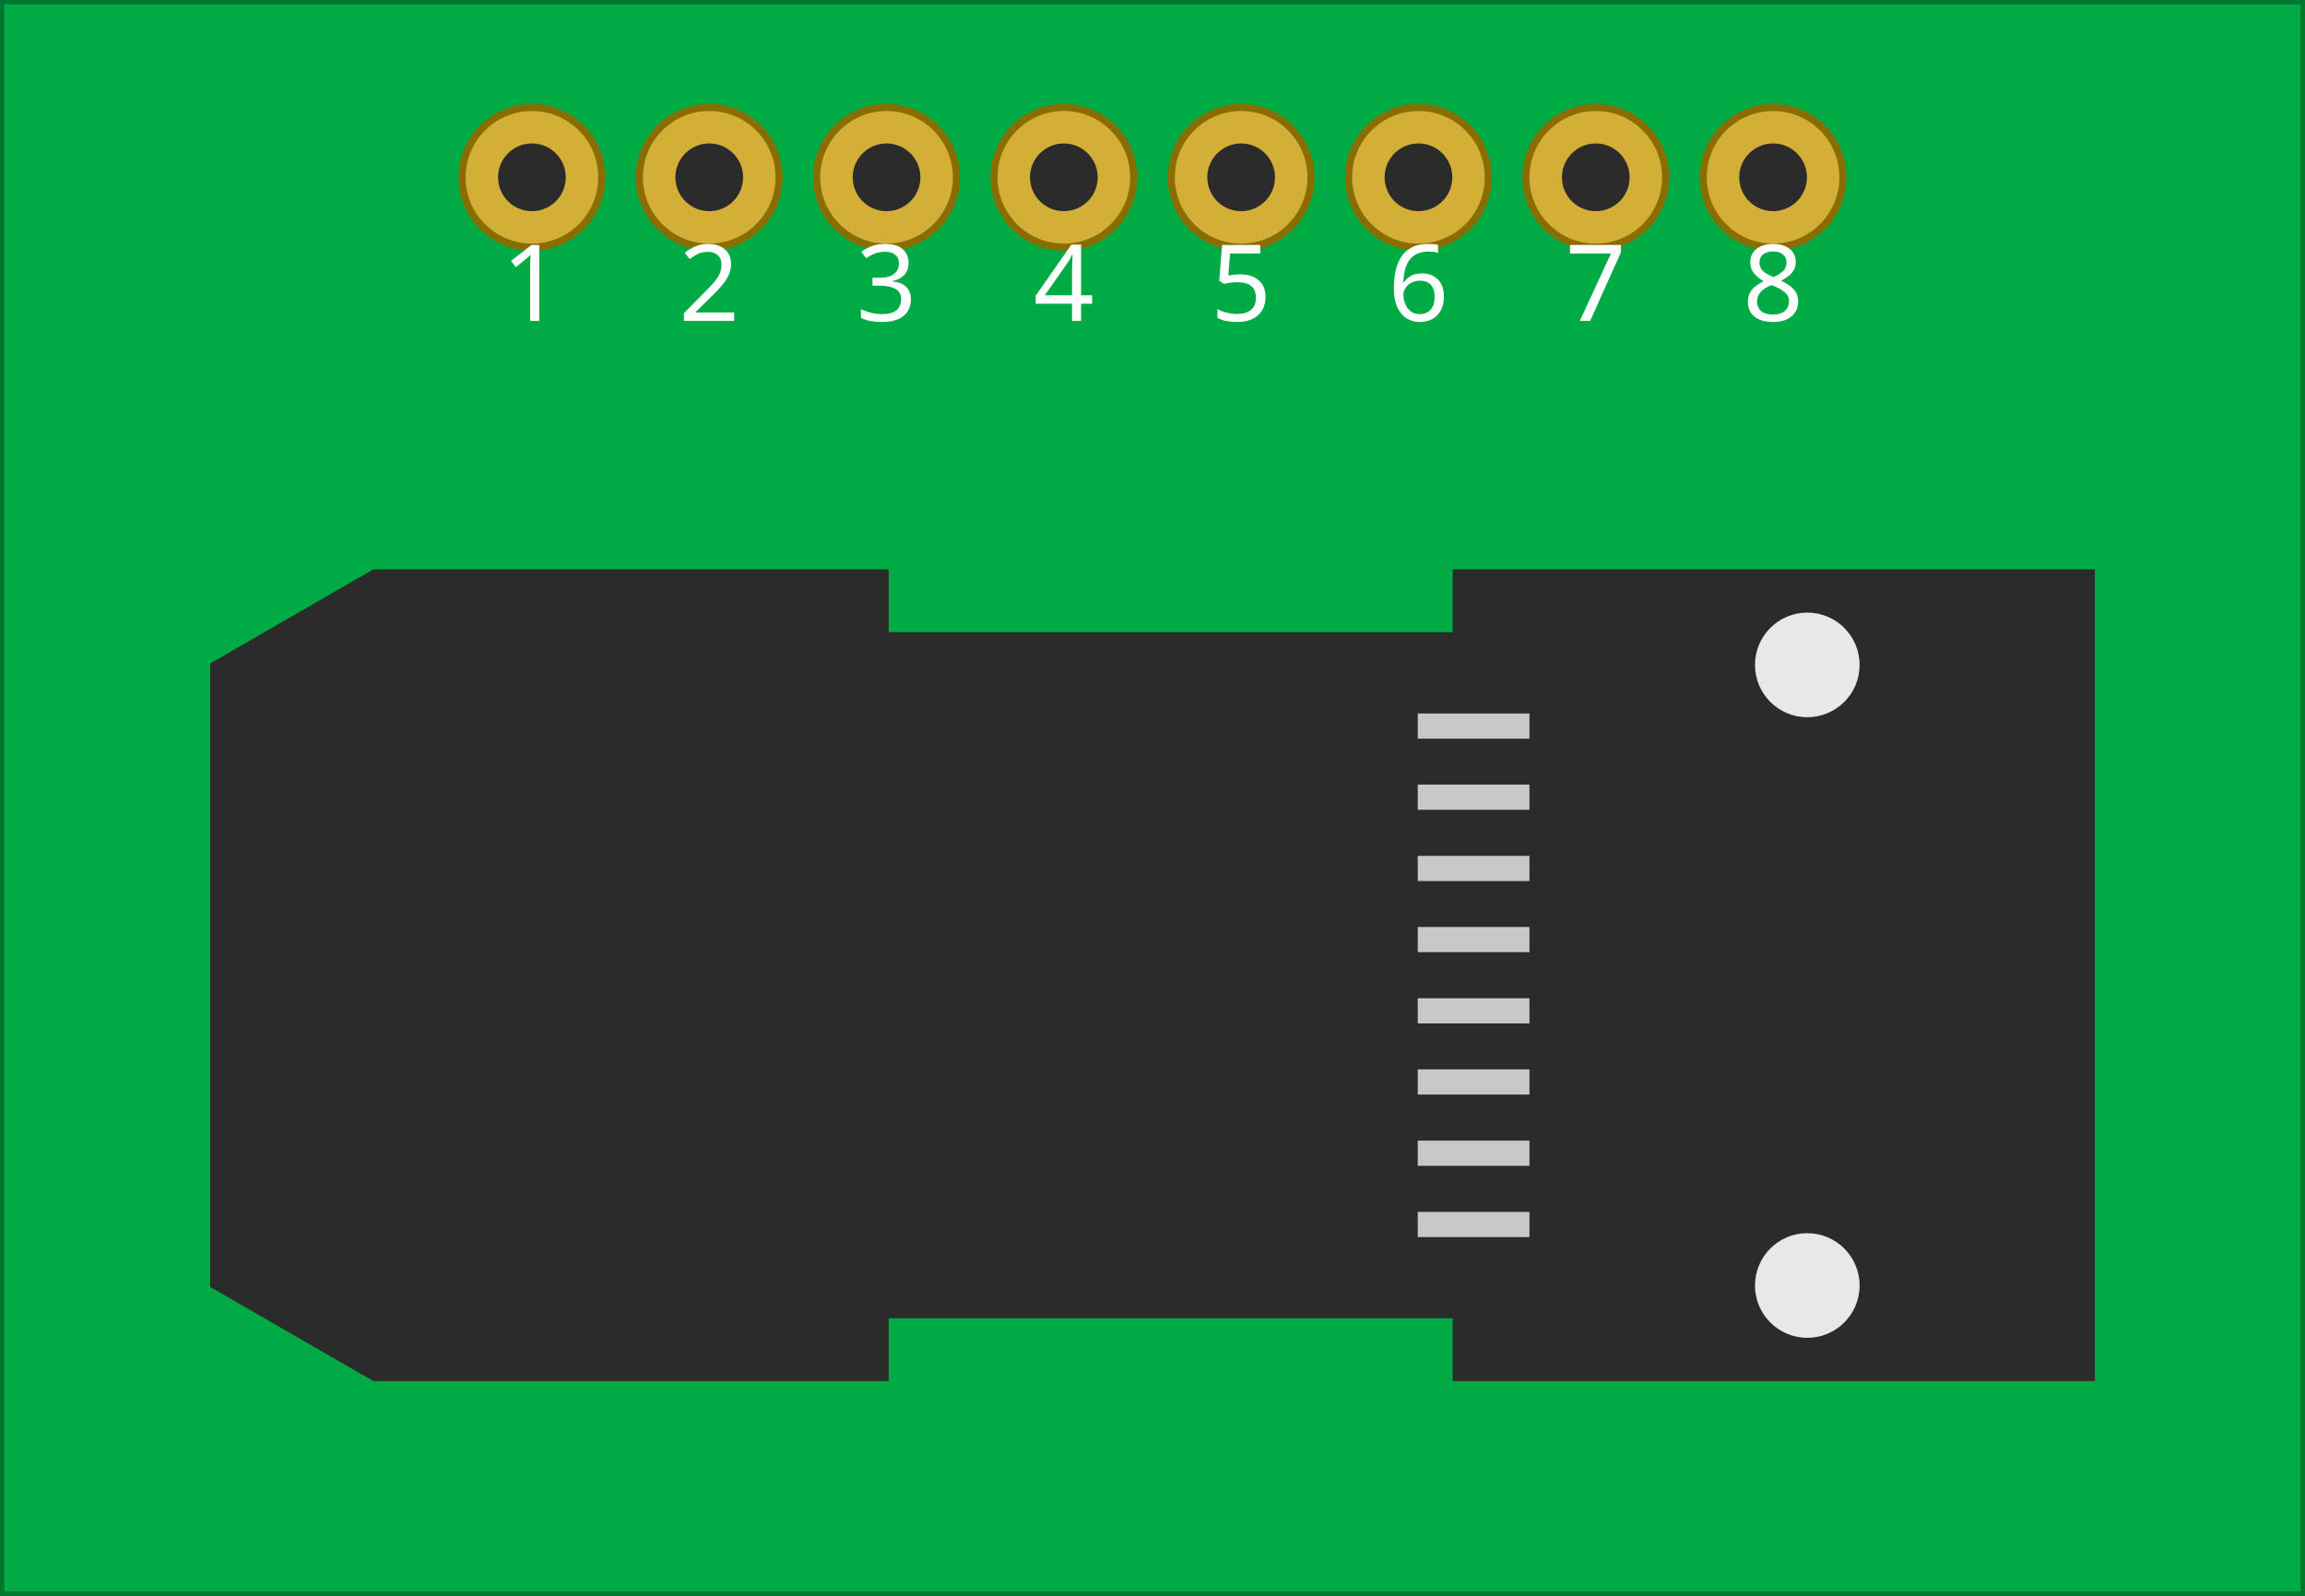
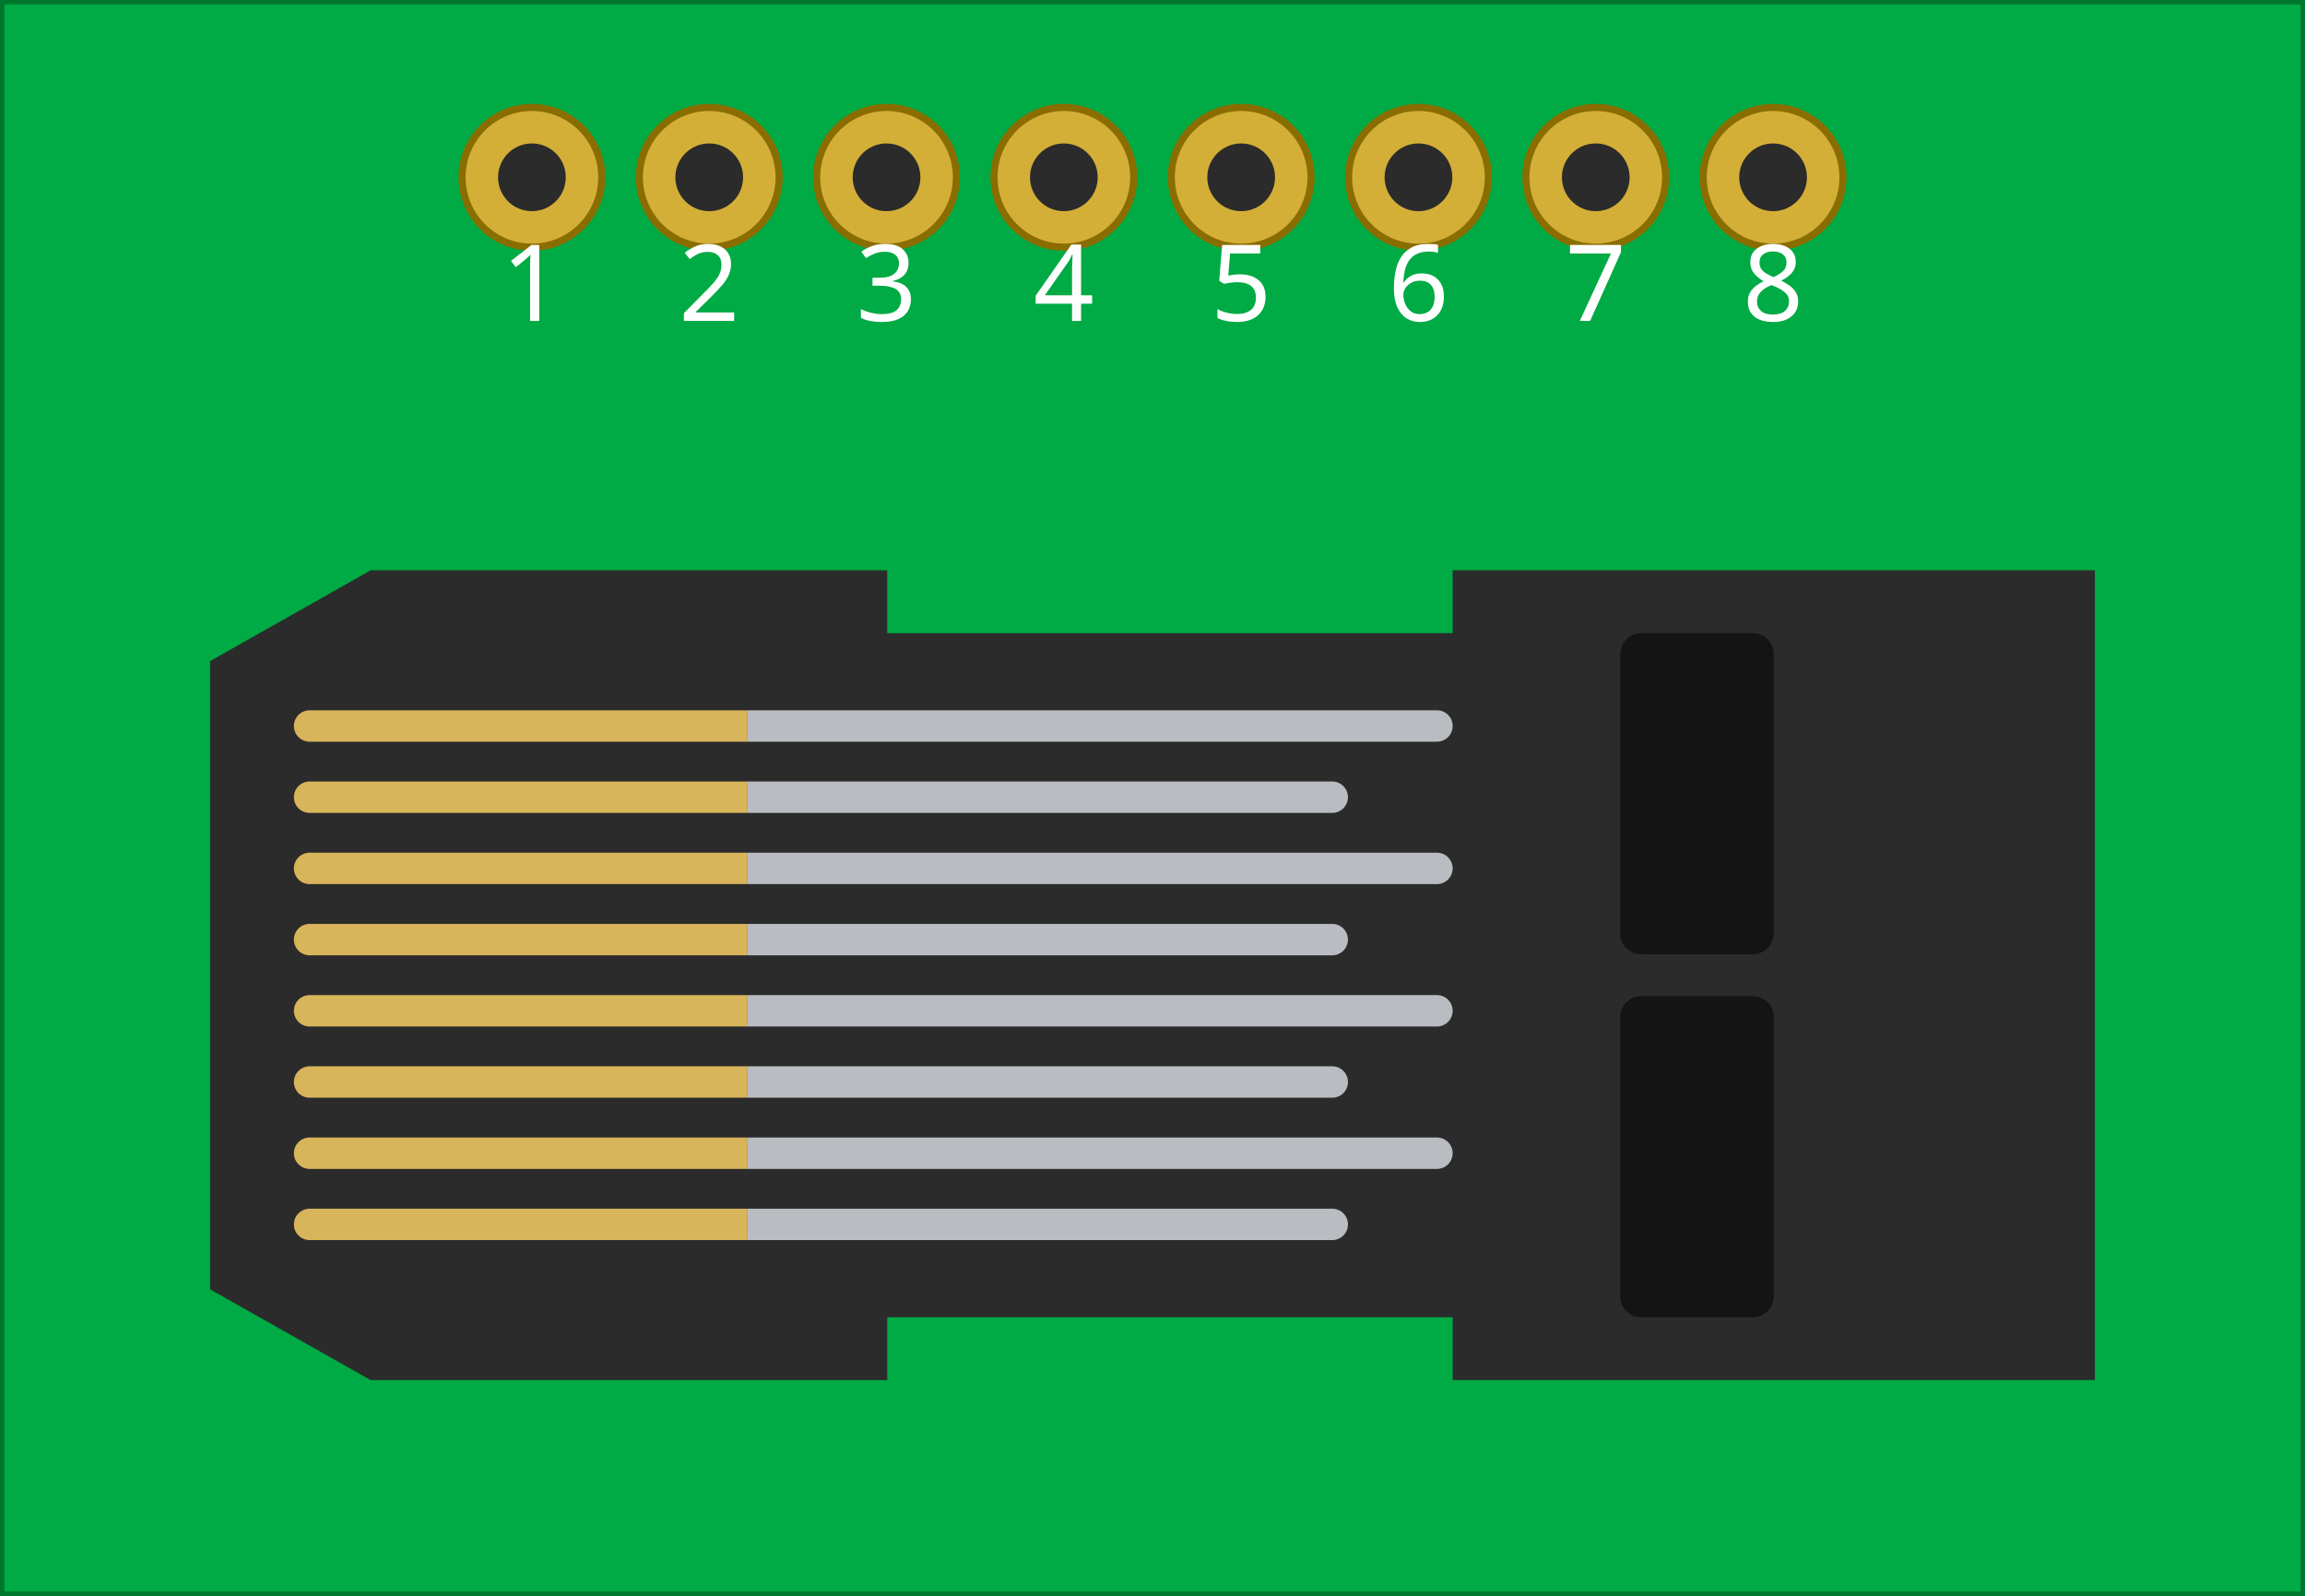
<svg xmlns="http://www.w3.org/2000/svg" width="33.02mm" height="22.86mm" viewBox="0 0 1300 900">
  <g id="breadboard">
    <rect x="0" y="0" width="1300" height="900" fill="#00aa44" stroke="#00772f" stroke-width="5" />
-     <path d="M 210.6 321.1 L 501.2 321.1 L 501.2 356.5 L 819.3 356.5 L 819.3 321.1 L 1181.5 321.1 L 1181.5 778.9 L 819.3 778.9 L 819.3 743.5 L 501.2 743.5 L 501.2 778.9 L 210.6 778.9 L 118.5 725.8 L 118.5 374.2 Z" fill="#2b2b2b" stroke="none" />
-     <rect x="799.6" y="402.4" width="63.0" height="14.2" fill="#c8c8c8" stroke="none" />
-     <rect x="799.6" y="442.5" width="63.0" height="14.2" fill="#c8c8c8" stroke="none" />
-     <rect x="799.6" y="482.7" width="63.0" height="14.2" fill="#c8c8c8" stroke="none" />
-     <rect x="799.6" y="522.8" width="63.0" height="14.2" fill="#c8c8c8" stroke="none" />
-     <rect x="799.6" y="563.0" width="63.0" height="14.2" fill="#c8c8c8" stroke="none" />
-     <rect x="799.6" y="603.1" width="63.0" height="14.2" fill="#c8c8c8" stroke="none" />
-     <rect x="799.6" y="643.3" width="63.0" height="14.2" fill="#c8c8c8" stroke="none" />
-     <rect x="799.6" y="683.5" width="63.0" height="14.2" fill="#c8c8c8" stroke="none" />
-     <circle cx="1019.3" cy="375.0" r="29.5" fill="#e8e8e8" stroke="none" />
-     <circle cx="1019.3" cy="725.0" r="29.5" fill="#e8e8e8" stroke="none" />
+     <g transform="translate(650 550) scale(39.37)">
+       <g id="icon">
+         <path d="M -11.2 -5.8 L -3.8 -5.8 L -3.8 -4.9 L 4.3 -4.9 L 4.3 -5.8 L 13.5 -5.8 L 13.5 5.8 L 4.3 5.8 L 4.3 4.9 L -3.8 4.9 L -3.8 5.8 L -11.2 5.8 L -13.5 4.5 L -13.5 -4.5 Z" fill="#2b2b2b" stroke="none" />
+         <path d="M -5.800 -3.795 L -12.075 -3.795 A 0.225 0.225 0 0 0 -12.075 -3.345 L -5.800 -3.345 Z" fill="#d8b45a" stroke="none" />
+         <path d="M -5.800 -3.795 L 4.075 -3.795 A 0.225 0.225 0 0 1 4.075 -3.345 L -5.800 -3.345 Z" fill="#b9bdc2" stroke="none" />
+         <path d="M -5.800 -2.775 L -12.075 -2.775 A 0.225 0.225 0 0 0 -12.075 -2.325 L -5.800 -2.325 Z" fill="#d8b45a" stroke="none" />
+         <path d="M -5.800 -2.775 L 2.575 -2.775 A 0.225 0.225 0 0 1 2.575 -2.325 L -5.800 -2.325 Z" fill="#b9bdc2" stroke="none" />
+         <path d="M -5.800 -1.755 L -12.075 -1.755 A 0.225 0.225 0 0 0 -12.075 -1.305 L -5.800 -1.305 Z" fill="#d8b45a" stroke="none" />
+         <path d="M -5.800 -1.755 L 4.075 -1.755 A 0.225 0.225 0 0 1 4.075 -1.305 L -5.800 -1.305 Z" fill="#b9bdc2" stroke="none" />
+         <path d="M -5.800 -0.735 L -12.075 -0.735 A 0.225 0.225 0 0 0 -12.075 -0.285 L -5.800 -0.285 Z" fill="#d8b45a" stroke="none" />
+         <path d="M -5.800 -0.735 L 2.575 -0.735 A 0.225 0.225 0 0 1 2.575 -0.285 L -5.800 -0.285 Z" fill="#b9bdc2" stroke="none" />
+         <path d="M -5.800 0.285 L -12.075 0.285 A 0.225 0.225 0 0 0 -12.075 0.735 L -5.800 0.735 Z" fill="#d8b45a" stroke="none" />
+         <path d="M -5.800 0.285 L 4.075 0.285 A 0.225 0.225 0 0 1 4.075 0.735 L -5.800 0.735 Z" fill="#b9bdc2" stroke="none" />
+         <path d="M -5.800 1.305 L -12.075 1.305 A 0.225 0.225 0 0 0 -12.075 1.755 L -5.800 1.755 Z" fill="#d8b45a" stroke="none" />
+         <path d="M -5.800 1.305 L 2.575 1.305 A 0.225 0.225 0 0 1 2.575 1.755 L -5.800 1.755 Z" fill="#b9bdc2" stroke="none" />
+         <path d="M -5.800 2.325 L -12.075 2.325 A 0.225 0.225 0 0 0 -12.075 2.775 L -5.800 2.775 Z" fill="#d8b45a" stroke="none" />
+         <path d="M -5.800 2.325 L 4.075 2.325 A 0.225 0.225 0 0 1 4.075 2.775 L -5.800 2.775 Z" fill="#b9bdc2" stroke="none" />
+         <path d="M -5.800 3.345 L -12.075 3.345 A 0.225 0.225 0 0 0 -12.075 3.795 L -5.800 3.795 Z" fill="#d8b45a" stroke="none" />
+         <path d="M -5.800 3.345 L 2.575 3.345 A 0.225 0.225 0 0 1 2.575 3.795 L -5.800 3.795 Z" fill="#b9bdc2" stroke="none" />
+         <rect x="6.70" y="-4.90" width="2.20" height="4.60" rx="0.30" fill="#141414" stroke="none" />
+         <rect x="6.70" y="0.30" width="2.20" height="4.60" rx="0.30" fill="#141414" stroke="none" />
+       </g>
+     </g>
    <circle id="connector0pin" connectorname="1" cx="300" cy="100" r="39.4" fill="#d4af37" stroke="#8a6d00" stroke-width="4" />
    <circle cx="300" cy="100" r="19.1" fill="#2b2b2b" />
    <text x="300" y="181" font-size="60" fill="#ffffff" text-anchor="middle" font-family="DroidSans">1</text>
    <circle id="connector1pin" connectorname="2" cx="400" cy="100" r="39.4" fill="#d4af37" stroke="#8a6d00" stroke-width="4" />
    <circle cx="400" cy="100" r="19.1" fill="#2b2b2b" />
    <text x="400" y="181" font-size="60" fill="#ffffff" text-anchor="middle" font-family="DroidSans">2</text>
    <circle id="connector2pin" connectorname="3" cx="500" cy="100" r="39.4" fill="#d4af37" stroke="#8a6d00" stroke-width="4" />
    <circle cx="500" cy="100" r="19.1" fill="#2b2b2b" />
    <text x="500" y="181" font-size="60" fill="#ffffff" text-anchor="middle" font-family="DroidSans">3</text>
    <circle id="connector3pin" connectorname="4" cx="600" cy="100" r="39.4" fill="#d4af37" stroke="#8a6d00" stroke-width="4" />
    <circle cx="600" cy="100" r="19.1" fill="#2b2b2b" />
    <text x="600" y="181" font-size="60" fill="#ffffff" text-anchor="middle" font-family="DroidSans">4</text>
    <circle id="connector4pin" connectorname="5" cx="700" cy="100" r="39.4" fill="#d4af37" stroke="#8a6d00" stroke-width="4" />
    <circle cx="700" cy="100" r="19.1" fill="#2b2b2b" />
    <text x="700" y="181" font-size="60" fill="#ffffff" text-anchor="middle" font-family="DroidSans">5</text>
    <circle id="connector5pin" connectorname="6" cx="800" cy="100" r="39.4" fill="#d4af37" stroke="#8a6d00" stroke-width="4" />
    <circle cx="800" cy="100" r="19.1" fill="#2b2b2b" />
    <text x="800" y="181" font-size="60" fill="#ffffff" text-anchor="middle" font-family="DroidSans">6</text>
    <circle id="connector6pin" connectorname="7" cx="900" cy="100" r="39.4" fill="#d4af37" stroke="#8a6d00" stroke-width="4" />
    <circle cx="900" cy="100" r="19.1" fill="#2b2b2b" />
    <text x="900" y="181" font-size="60" fill="#ffffff" text-anchor="middle" font-family="DroidSans">7</text>
    <circle id="connector7pin" connectorname="8" cx="1000" cy="100" r="39.4" fill="#d4af37" stroke="#8a6d00" stroke-width="4" />
    <circle cx="1000" cy="100" r="19.1" fill="#2b2b2b" />
    <text x="1000" y="181" font-size="60" fill="#ffffff" text-anchor="middle" font-family="DroidSans">8</text>
  </g>
</svg>
